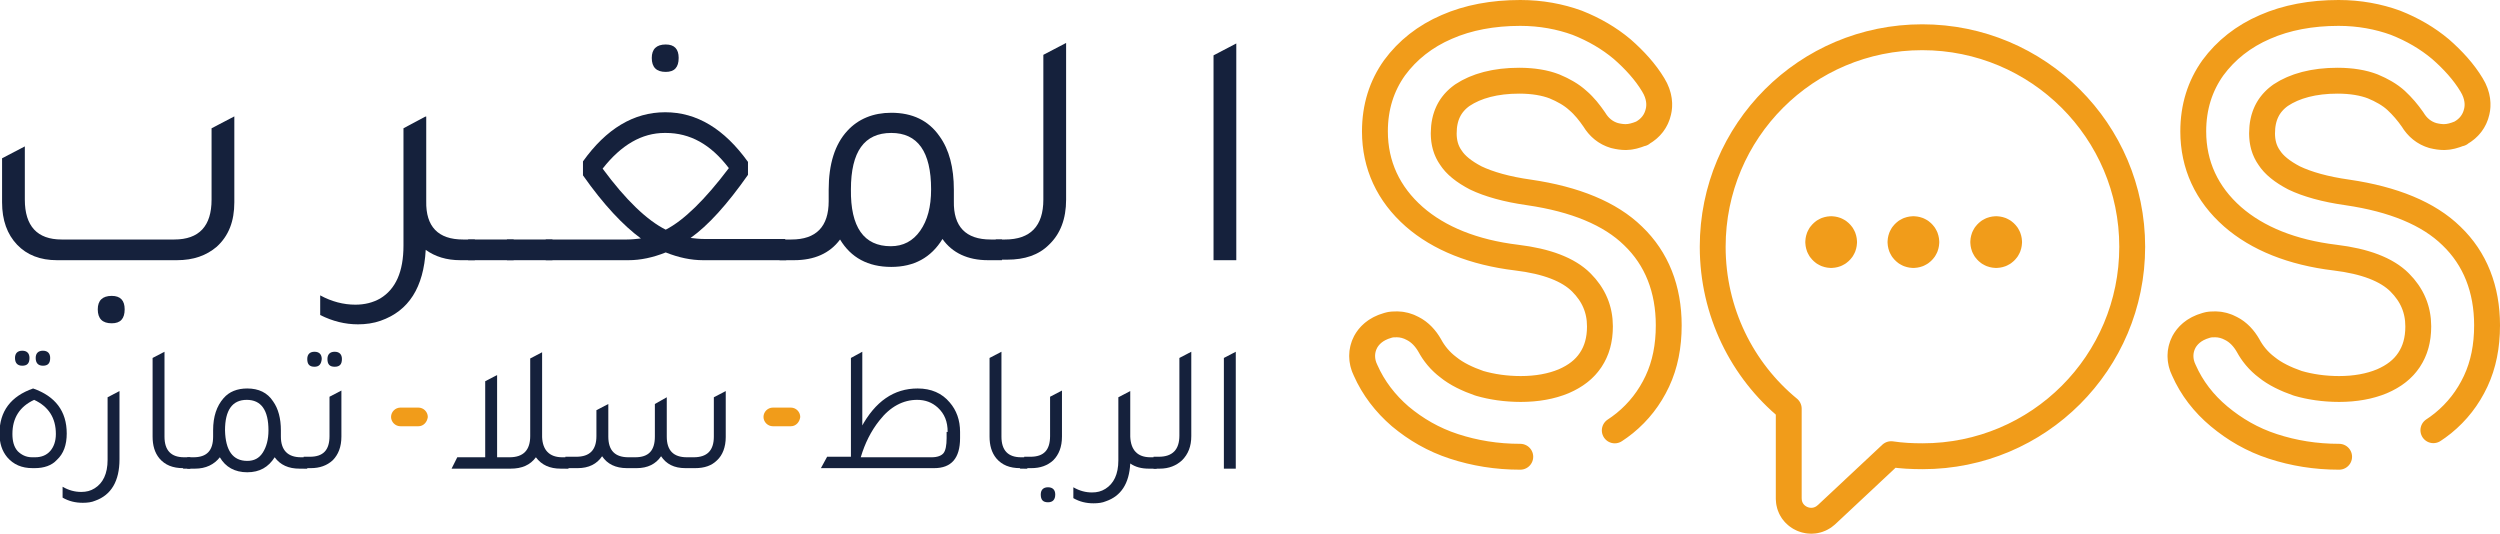
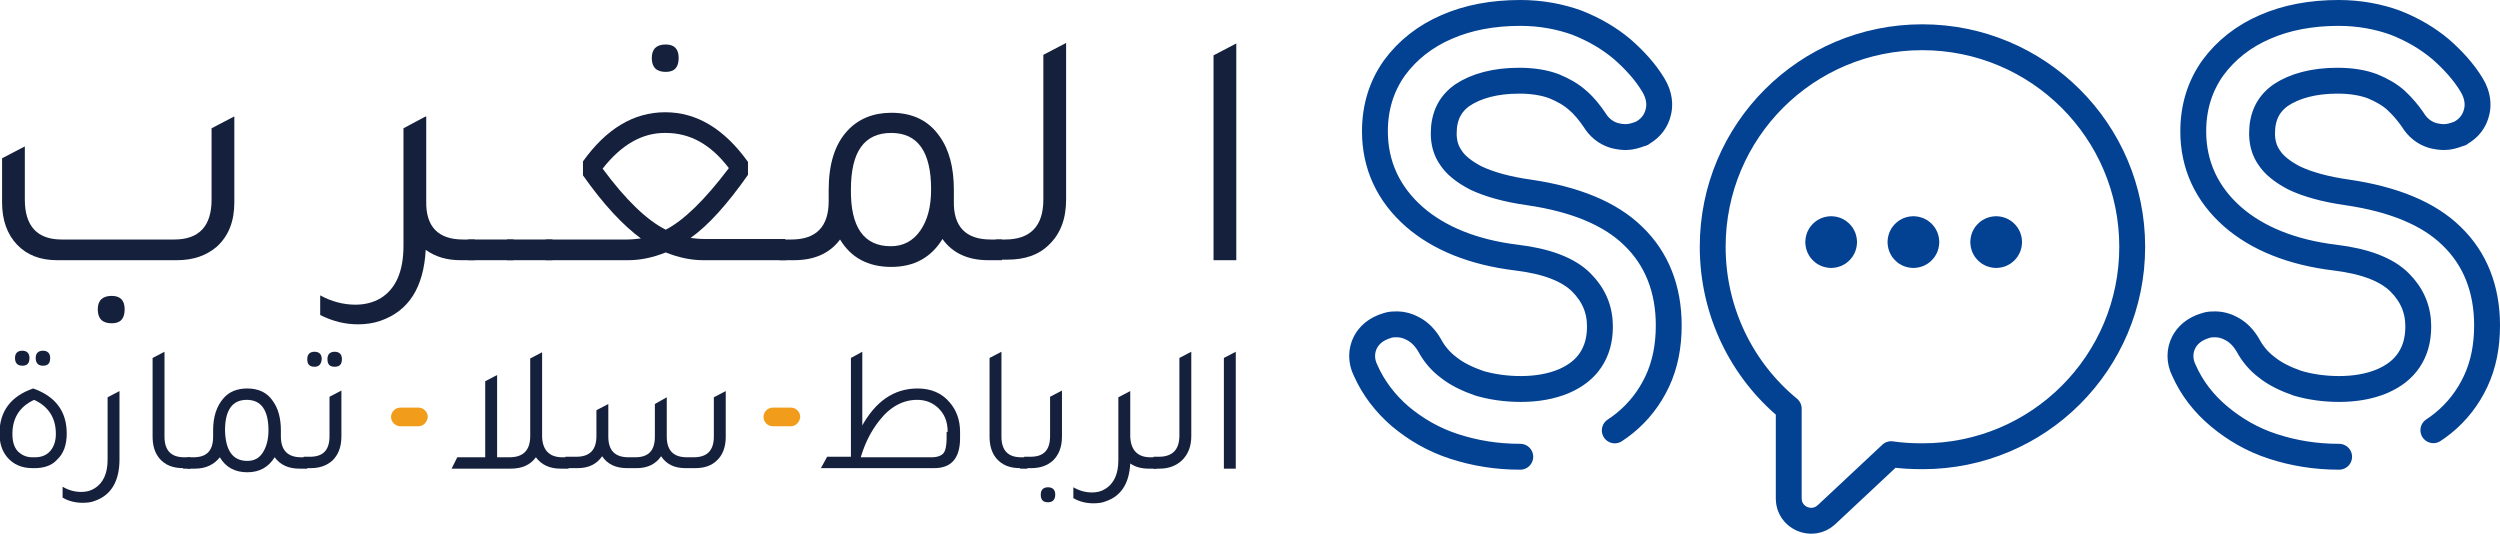
<svg xmlns="http://www.w3.org/2000/svg" version="1.1" x="0px" y="0px" width="483.3px" height="103.2px" viewBox="0 0 483.3 103.2" style="enable-background:new 0 0 483.3 103.2;" xml:space="preserve">
  <style type="text/css">
	
- 		.st0{fill:none;stroke:#F19C1A;stroke-width:5;stroke-linecap:round;stroke-linejoin:round;stroke-miterlimit:10;stroke-dasharray:380;}
+ 		.st0{fill:none;stroke:rgb(3,65,146);stroke-width:5;stroke-linecap:round;stroke-linejoin:round;stroke-miterlimit:10;stroke-dasharray:380;}
	.st1{fill:#15213C;}
	.st2{fill:#F19C1A;stroke:#F19C1A;stroke-miterlimit:10;stroke-dasharray:380;}
</style>
  <defs>
</defs>
  <path class="st0" d="M293.9,88.3c-4.6,0-8.8-0.7-12.8-2s-7.4-3.3-10.4-5.8c-2.9-2.5-5.2-5.5-6.7-8.9c-0.9-1.8-0.9-3.8,0-5.5  c0.6-1.1,1.8-2.5,4.3-3.2c0.6-0.2,1.2-0.2,1.8-0.2c1,0,2.1,0.3,3,0.8c1.4,0.7,2.5,1.9,3.3,3.3c0.8,1.5,2,3,3.6,4.2  c1.6,1.3,3.7,2.3,6,3.1c2.4,0.7,5.1,1.1,8,1.1c3.1,0,5.9-0.5,8.3-1.5c2.3-1,4-2.3,5.2-4.1c1.2-1.8,1.8-3.9,1.8-6.5  c0-3.3-1.2-6.1-3.6-8.5c-2.5-2.5-6.7-4.1-12.5-4.8c-8.3-1-15-3.7-19.8-7.9c-5-4.4-7.6-10-7.6-16.5c0-4.7,1.3-8.8,3.8-12.3  c2.5-3.4,5.9-6.1,10.1-7.9c4.1-1.8,8.9-2.7,14.2-2.7c4,0,7.7,0.7,11,1.9c3.3,1.3,6.2,3,8.7,5.1c2.4,2.1,4.5,4.4,6,6.9  c1.3,2.1,1.3,4,1,5.2c-0.4,1.8-1.5,3.2-3.1,4.1l-0.1,0.1h-0.1c-1,0.4-2,0.7-3,0.7c-0.7,0-1.4-0.1-2.2-0.3c-1.7-0.5-3-1.6-3.9-3.1  c-0.9-1.3-1.9-2.6-3.2-3.7c-1.2-1.1-2.8-2-4.5-2.7c-1.8-0.7-4.1-1.1-6.8-1.1c-4.6,0-8.3,1-11,2.8c-2.4,1.7-3.6,4.1-3.6,7.4  c0,1.7,0.4,3.3,1.4,4.7c0.9,1.4,2.5,2.7,4.8,3.9c2.5,1.2,6,2.2,10.3,2.8c8.9,1.3,15.7,4.1,20.1,8.4c4.6,4.4,6.9,10.3,6.9,17.3  c0,4-0.7,7.6-2.2,10.8s-3.6,5.9-6.3,8.1c-2.6,2.1-5.7,3.7-9.2,4.8C301.5,87.7,297.8,88.3,293.9,88.3z" />
  <path class="st0" d="M452.2,88.3c-4.6,0-8.8-0.7-12.8-2S432,83,429,80.5s-5.3-5.5-6.8-8.9c-0.9-1.8-0.9-3.8,0-5.5  c0.6-1.1,1.8-2.5,4.3-3.2c0.6-0.2,1.2-0.2,1.8-0.2c1,0,2.1,0.3,3,0.8c1.4,0.7,2.5,1.9,3.3,3.3c0.8,1.5,2,3,3.6,4.2  c1.6,1.3,3.7,2.3,6,3.1c2.4,0.7,5.1,1.1,8,1.1c3.1,0,5.9-0.5,8.3-1.5c2.3-1,4-2.3,5.2-4.1c1.2-1.8,1.8-3.9,1.8-6.5  c0-3.3-1.2-6.1-3.6-8.5c-2.5-2.5-6.7-4.1-12.5-4.8c-8.3-1-15-3.7-19.8-7.9c-5-4.4-7.6-10-7.6-16.5c0-4.7,1.3-8.8,3.8-12.3  c2.5-3.4,5.9-6.1,10.1-7.9c4.1-1.8,8.9-2.7,14.2-2.7c4,0,7.7,0.7,11,1.9c3.3,1.3,6.2,3,8.7,5.1c2.4,2.1,4.5,4.4,6,6.9  c1.3,2.1,1.3,4,1,5.2c-0.4,1.8-1.5,3.2-3.1,4.1l-0.1,0.1h-0.1c-1,0.4-2,0.7-3,0.7c-0.7,0-1.4-0.1-2.2-0.3c-1.7-0.5-3-1.6-3.9-3.1  c-0.9-1.3-2-2.6-3.2-3.7c-1.2-1.1-2.8-2-4.5-2.7c-1.8-0.7-4.1-1.1-6.8-1.1c-4.6,0-8.3,1-11,2.8c-2.4,1.7-3.6,4.1-3.6,7.4  c0,1.7,0.4,3.3,1.4,4.7c0.9,1.4,2.5,2.7,4.8,3.9c2.5,1.2,6,2.2,10.3,2.8c8.9,1.3,15.7,4.1,20.1,8.4c4.6,4.4,6.9,10.3,6.9,17.3  c0,4-0.7,7.6-2.2,10.8s-3.6,5.9-6.3,8.1c-2.6,2.1-5.7,3.7-9.2,4.8C459.8,87.7,456.1,88.3,452.2,88.3z" />
  <path class="st0" d="M412.2,47.7c0,22.4-18.1,40.5-40.5,40.5c-2.1,0-4.1-0.1-6.1-0.4l-12.5,11.7c-2.8,2.6-7.3,0.6-7.3-3.1V79  c-9-7.4-14.7-18.7-14.7-31.3c0-22.4,18.1-40.5,40.5-40.5C394,7.2,412.2,25.3,412.2,47.7z" />
  <circle class="st0" cx="354" cy="46.8" r="2.5" />
  <circle class="st0" cx="369.9" cy="46.8" r="2.5" />
  <circle class="st0" cx="385.9" cy="46.8" r="2.5" />
  <g>
    <g>
      <path class="st1" d="M11,50.3c-3.2,0-5.8-1-7.7-3c-1.9-2-2.9-4.7-2.9-8.2v-8.5l4.4-2.3v10.3c0,5.1,2.4,7.7,7.1,7.7h21.8    c4.8,0,7.2-2.6,7.2-7.7V24.8l4.4-2.3v16.6c0,3.7-1.1,6.5-3.4,8.6c-2,1.7-4.5,2.6-7.7,2.6H11z M21.6,62.5c-1.8,0-2.7-0.9-2.7-2.7    c0-1.7,0.9-2.6,2.7-2.6c1.7,0,2.5,0.9,2.5,2.6C24.1,61.6,23.3,62.5,21.6,62.5z" />
      <path class="st1" d="M89.5,46.3h2.3v4H89c-2.7,0-4.9-0.7-6.7-2C81.9,55.6,79,60.1,73.6,62c-1.4,0.5-2.9,0.7-4.4,0.7    c-2.5,0-4.9-0.6-7.3-1.8v-3.8c2.2,1.2,4.5,1.8,6.8,1.8c1.8,0,3.4-0.4,4.8-1.2c3-1.8,4.5-5.2,4.5-10.2V24.8l4.3-2.3v0.1l0.1-0.1    v16.4C82.3,43.8,84.7,46.3,89.5,46.3z" />
      <path class="st1" d="M90.5,50.3v-4h8.8v4H90.5z" />
      <path class="st1" d="M98,50.3v-4h8.8v4H98z" />
      <path class="st1" d="M152,50.3h-16.1c-2.3,0-4.7-0.5-7.2-1.5c-2.5,1-4.9,1.5-7.2,1.5h-16v-4h15.7c0.9,0,1.8-0.1,2.7-0.2    c-3.4-2.5-7.2-6.5-11.2-12.2v-2.7c4.5-6.3,9.8-9.5,15.9-9.5c6.1,0,11.4,3.2,16,9.6v2.5c-4,5.7-7.7,9.8-11.1,12.2    c0.9,0.1,1.7,0.2,2.6,0.2h15.7L152,50.3z M116.5,32.6c4.5,6.1,8.6,10,12.2,11.8c3.5-1.8,7.6-5.8,12.2-11.9    c-3.5-4.6-7.5-6.8-12.2-6.8h-0.2C124.1,25.7,120.1,28,116.5,32.6z M128.7,13.9c-1.8,0-2.7-0.9-2.7-2.7c0-1.7,0.9-2.6,2.7-2.6    c1.7,0,2.5,0.9,2.5,2.6C131.2,13,130.4,13.9,128.7,13.9z" />
      <path class="st1" d="M191.5,46.3h2.2v4H191c-3.9,0-6.9-1.4-8.8-4.1c-2.2,3.6-5.5,5.4-9.9,5.4c-4.5,0-7.8-1.8-9.9-5.3    c-2,2.7-5,4-8.9,4h-2.8v-4h2.3c4.8,0,7.2-2.5,7.2-7.4v-2.2c0-5,1.2-8.8,3.6-11.4c2.1-2.3,5-3.5,8.5-3.5c4.1,0,7.2,1.5,9.3,4.5    c1.9,2.6,2.8,6.1,2.8,10.4v2.2C184.3,43.8,186.7,46.3,191.5,46.3z M172.2,47.6c2.4,0,4.3-1,5.7-3c1.4-2,2.1-4.6,2.1-8    c0-7.3-2.6-10.9-7.7-10.9c-5.2,0-7.8,3.6-7.8,10.9C164.4,43.9,167,47.6,172.2,47.6z" />
      <path class="st1" d="M192.5,50.3v-4h1.8c4.9,0,7.4-2.6,7.4-7.7v-28l4.4-2.3v30.3c0,3.7-1.1,6.6-3.3,8.7c-2,2-4.7,2.9-8.1,2.9    H192.5z" />
      <path class="st1" d="M234.6,50.3V10.7l4.4-2.3v41.9H234.6z" />
    </g>
    <g>
      <path class="st1" d="M6.3,90.5c-2.1,0-3.7-0.7-4.9-2.1c-1-1.2-1.5-2.7-1.5-4.6c0-4.3,2.2-7.2,6.5-8.7c4.3,1.5,6.5,4.4,6.5,8.7    c0,2.2-0.6,3.9-1.9,5.1C10,90,8.5,90.5,6.7,90.5H6.3z M6.2,88.4h0.6c1.2,0,2.2-0.4,2.9-1.2c0.7-0.8,1.1-1.9,1.1-3.3    c0-3.1-1.4-5.3-4.2-6.6c-2.8,1.3-4.2,3.5-4.2,6.6c0,1.4,0.3,2.5,1,3.3C4.1,87.9,5,88.4,6.2,88.4z M4.3,70.7    c-0.9,0-1.4-0.5-1.4-1.5c0-0.9,0.5-1.4,1.4-1.4c0.9,0,1.4,0.5,1.4,1.4C5.7,70.3,5.2,70.7,4.3,70.7z M8.3,70.7    c-0.9,0-1.4-0.5-1.4-1.5c0-0.9,0.5-1.4,1.4-1.4c0.9,0,1.4,0.5,1.4,1.4C9.7,70.3,9.2,70.7,8.3,70.7z" />
      <path class="st1" d="M23.1,88.8c0,4.2-1.6,6.9-4.7,8c-0.7,0.3-1.5,0.4-2.4,0.4c-1.4,0-2.7-0.3-3.9-1v-2.1c1.2,0.7,2.4,1,3.6,1    c1,0,1.8-0.2,2.6-0.7c1.6-1,2.5-2.8,2.5-5.5V76.8l2.3-1.2V88.8z" />
      <path class="st1" d="M35.4,90.5c-2,0-3.5-0.6-4.6-1.9c-0.9-1.1-1.3-2.5-1.3-4.2V69.2l2.3-1.2v16.4c0,2.7,1.3,4,3.8,4h1.2v2.2H35.4    z" />
      <path class="st1" d="M58.2,88.4h1.2v2.2h-1.5c-2.1,0-3.7-0.7-4.8-2.2c-1.2,1.9-2.9,2.9-5.3,2.9c-2.4,0-4.2-1-5.3-2.9    c-1.1,1.4-2.7,2.2-4.8,2.2h-1.5v-2.2h1.2c2.6,0,3.8-1.3,3.8-4v-1.2c0-2.7,0.7-4.7,2-6.2c1.1-1.3,2.7-1.9,4.6-1.9    c2.2,0,3.9,0.8,5,2.5c1,1.4,1.5,3.3,1.5,5.6v1.2C54.3,87,55.6,88.4,58.2,88.4z M47.8,89.1c1.3,0,2.3-0.5,3-1.6    c0.7-1.1,1.1-2.5,1.1-4.3c0-3.9-1.4-5.9-4.2-5.9c-2.8,0-4.2,2-4.2,5.9C43.6,87.1,45,89.1,47.8,89.1z" />
      <path class="st1" d="M58.7,90.5v-2.2h1.2c2.6,0,3.8-1.3,3.8-4v-7.6l2.3-1.2v8.9c0,2-0.6,3.5-1.7,4.6c-1.1,1-2.5,1.5-4.2,1.5H58.7z     M60.8,70.9c-1,0-1.4-0.5-1.4-1.5c0-0.9,0.5-1.4,1.4-1.4c0.9,0,1.4,0.5,1.4,1.4C62.1,70.4,61.7,70.9,60.8,70.9z M64.7,70.9    c-1,0-1.4-0.5-1.4-1.5c0-0.9,0.5-1.4,1.4-1.4c0.9,0,1.4,0.5,1.4,1.4C66.1,70.4,65.7,70.9,64.7,70.9z" />
      <path class="st1" d="M108.7,88.4h1.2v2.2h-1.5c-2.1,0-3.7-0.7-4.8-2.2c-1.1,1.5-2.7,2.2-4.9,2.2H87.3l1.1-2.2h5.4V73.7l2.3-1.2    v15.9h2.4c2.7,0,4-1.4,4-4.1v-15l2.3-1.2v7.6l0,0v8.8C104.9,87,106.2,88.4,108.7,88.4z" />
      <path class="st1" d="M109.3,90.5v-2.2h2.1c2.6,0,3.9-1.3,3.9-4v-5l2.3-1.2v6.3c0,2.7,1.3,4,3.9,4h1.3c2.6,0,3.8-1.3,3.8-4v-6.3    l2.3-1.3v7.6c0,2.7,1.3,4,3.9,4h1.3c2.6,0,3.9-1.3,3.9-4v-7.6l2.3-1.2v8.9c0,1.9-0.6,3.5-1.7,4.5c-1,1-2.4,1.5-4.2,1.5h-1.9    c-2.2,0-3.7-0.8-4.7-2.3c-1,1.5-2.6,2.3-4.7,2.3h-1.9c-2.2,0-3.8-0.8-4.8-2.3c-1,1.5-2.6,2.3-4.7,2.3H109.3z" />
      <path class="st1" d="M166.5,82.6c2.7-5,6.3-7.5,10.9-7.5c2.6,0,4.7,0.9,6.2,2.7c1.3,1.5,2,3.4,2,5.7v1.2c0,3.9-1.7,5.8-5,5.8    h-21.9l1.2-2.2h4.6V69.2l2.2-1.2V82.6z M183.2,83.5c0-2-0.6-3.5-1.9-4.7c-1.1-1-2.4-1.5-4-1.5c-2.7,0-5.2,1.3-7.3,4    c-1.6,2-2.8,4.4-3.6,7.1h13.7c1.1,0,1.9-0.3,2.3-0.8c0.4-0.5,0.6-1.5,0.6-2.9V83.5z" />
      <path class="st1" d="M197.2,90.5c-2,0-3.5-0.6-4.6-1.9c-0.9-1.1-1.3-2.5-1.3-4.2V69.2l2.3-1.2v16.4c0,2.7,1.3,4,3.8,4h1.2v2.2    H197.2z" />
      <path class="st1" d="M198,90.5v-2.2h1.2c2.6,0,3.8-1.3,3.8-4v-7.6l2.3-1.2v8.9c0,2-0.6,3.5-1.7,4.6c-1.1,1-2.5,1.5-4.2,1.5H198z     M202.6,97.1c-1,0-1.4-0.5-1.4-1.5c0-0.9,0.5-1.4,1.4-1.4c0.9,0,1.4,0.5,1.4,1.4C204,96.6,203.5,97.1,202.6,97.1z" />
      <path class="st1" d="M222.4,88.4h1.2v2.2h-1.5c-1.4,0-2.6-0.3-3.6-1c-0.2,3.9-1.8,6.3-4.7,7.3c-0.7,0.3-1.5,0.4-2.4,0.4    c-1.4,0-2.7-0.3-3.9-1v-2.1c1.2,0.7,2.4,1,3.6,1c1,0,1.8-0.2,2.6-0.7c1.6-1,2.5-2.8,2.5-5.5V76.8l2.3-1.2v0l0,0v8.8    C218.6,87,219.9,88.4,222.4,88.4z" />
      <path class="st1" d="M223,90.5v-2.2h1c2.7,0,4-1.4,4-4.1v-15l2.3-1.2v16.3c0,2-0.6,3.5-1.8,4.7c-1.1,1-2.5,1.6-4.3,1.6H223z" />
      <path class="st1" d="M236.6,90.5V69.2l2.3-1.2v22.6H236.6z" />
    </g>
    <path class="st2" d="M152.9,81.9h-3.5c-0.7,0-1.3-0.6-1.3-1.3l0,0c0-0.7,0.6-1.3,1.3-1.3h3.5c0.7,0,1.3,0.6,1.3,1.3l0,0   C154.1,81.3,153.6,81.9,152.9,81.9z" />
    <path class="st2" d="M80.9,81.9h-3.5c-0.7,0-1.3-0.6-1.3-1.3l0,0c0-0.7,0.6-1.3,1.3-1.3h3.5c0.7,0,1.3,0.6,1.3,1.3l0,0   C82.1,81.3,81.6,81.9,80.9,81.9z" />
  </g>
</svg>
